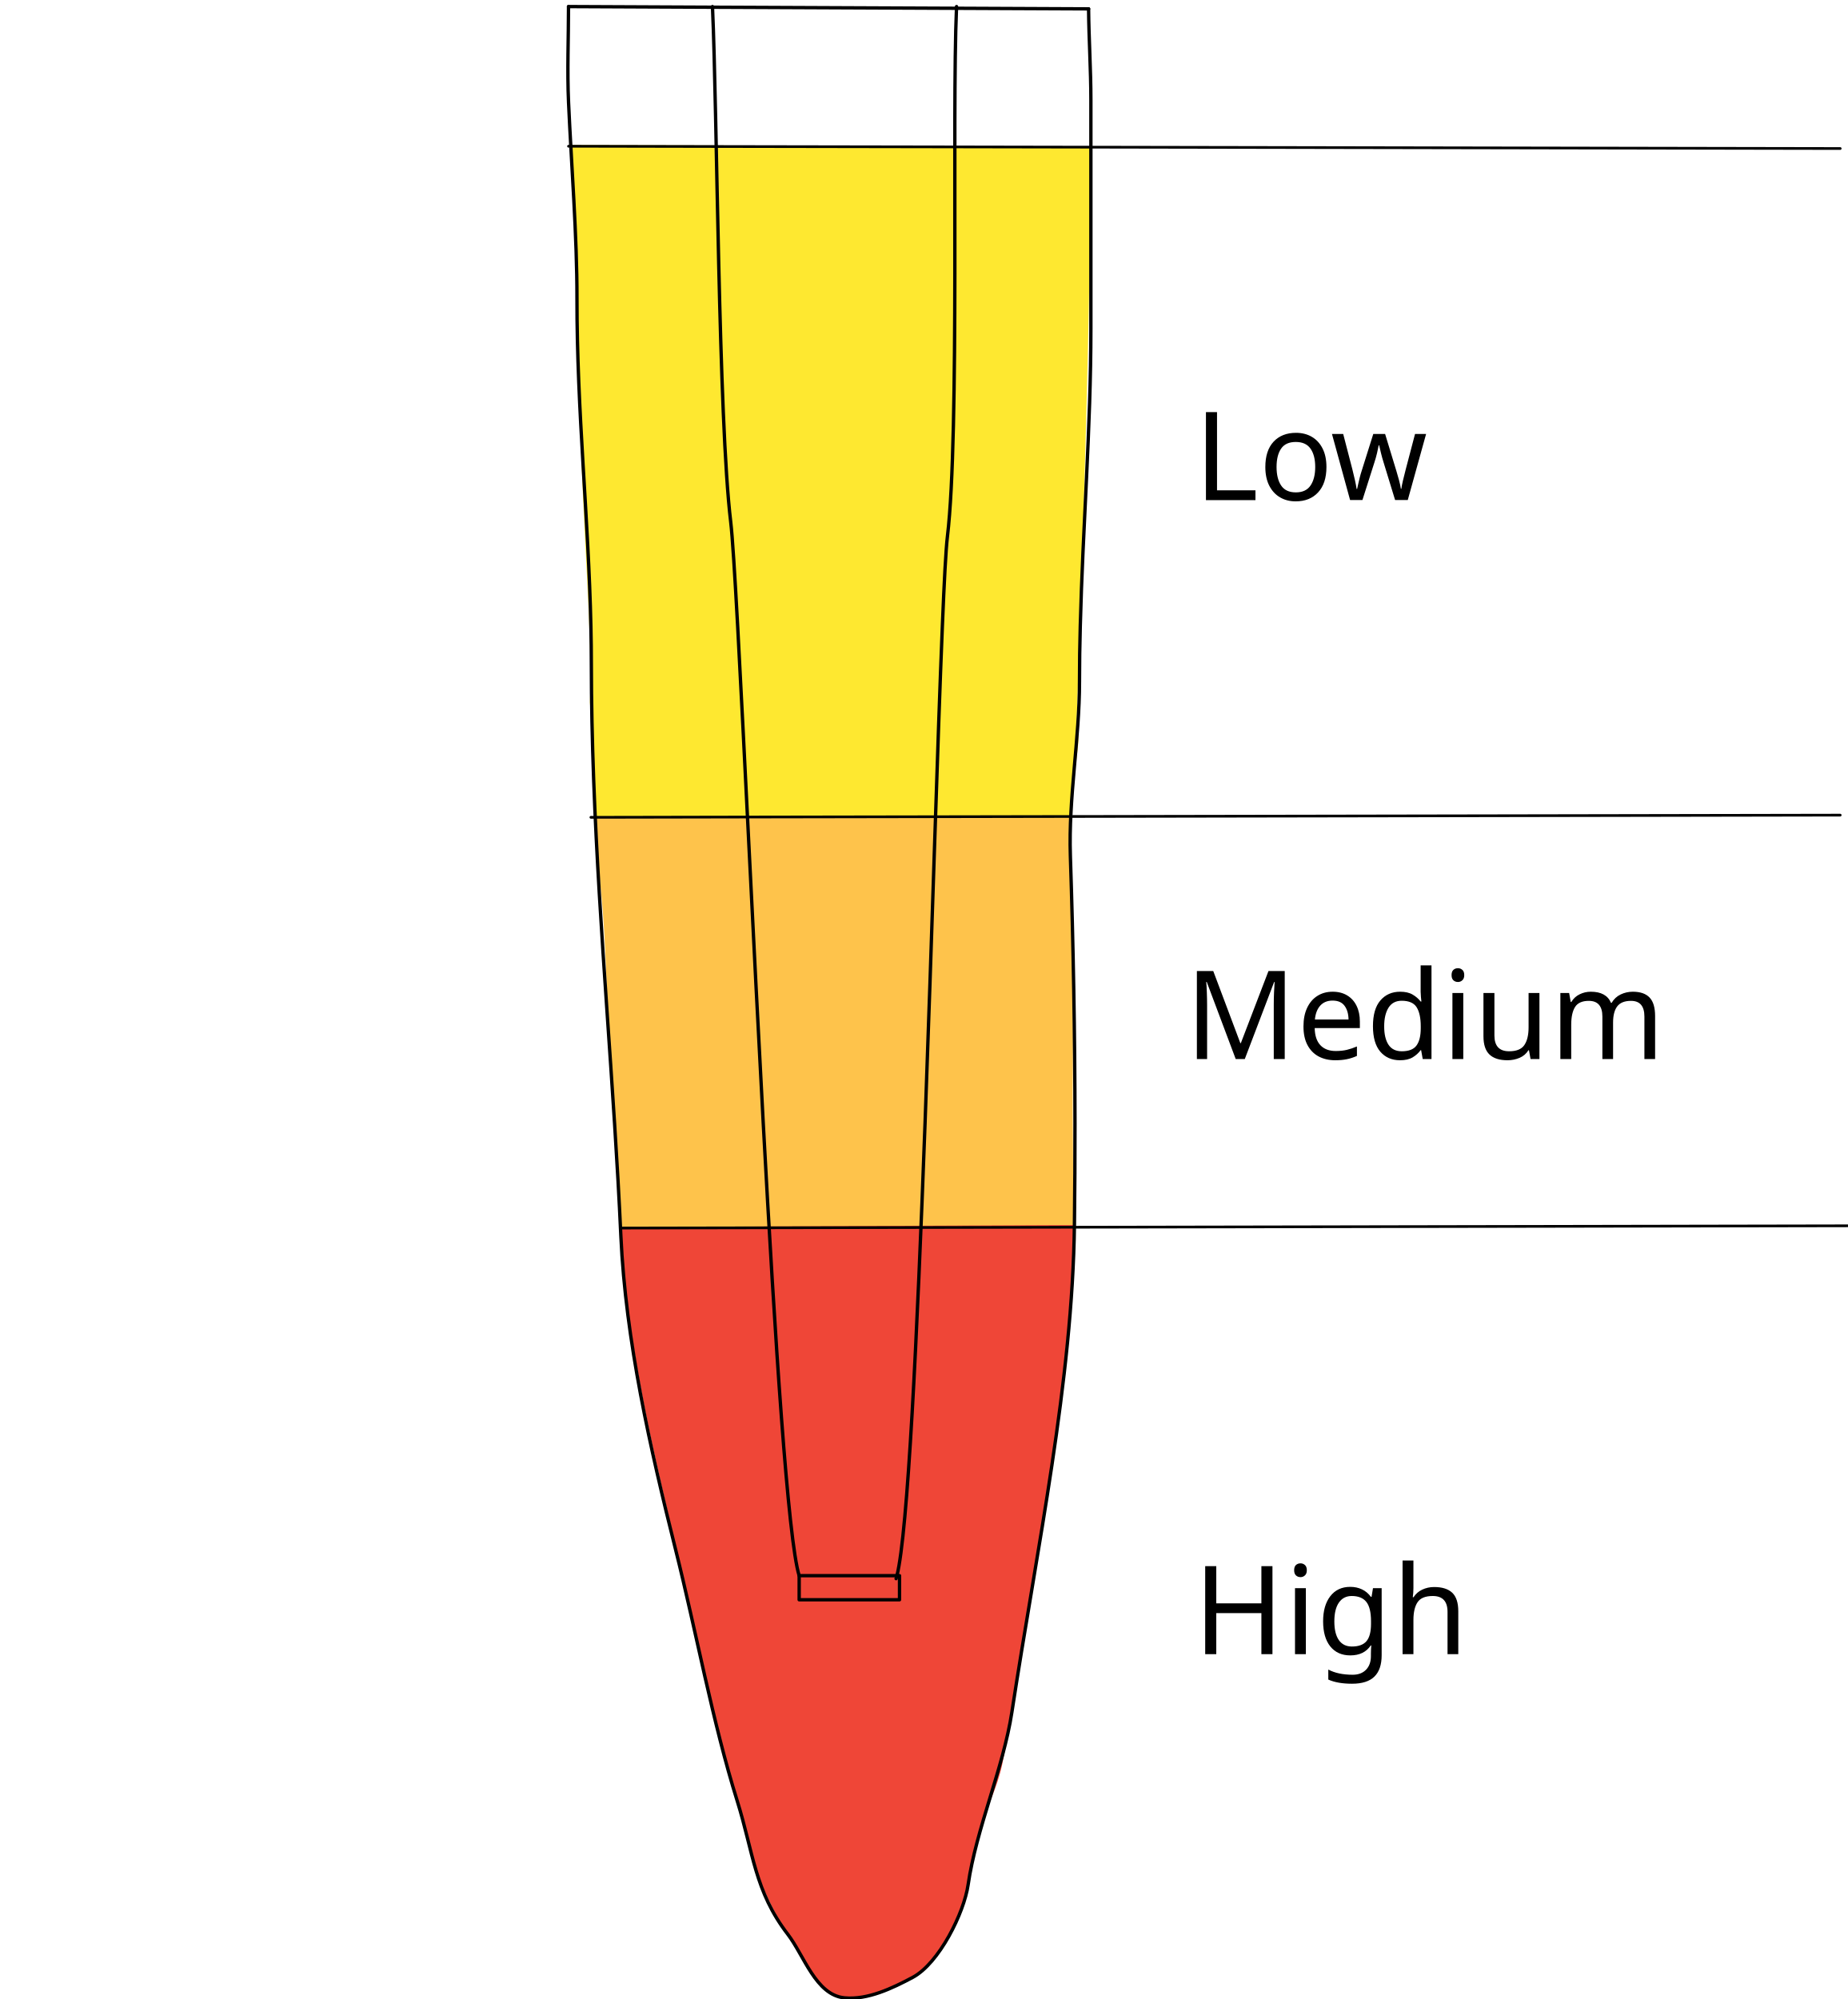
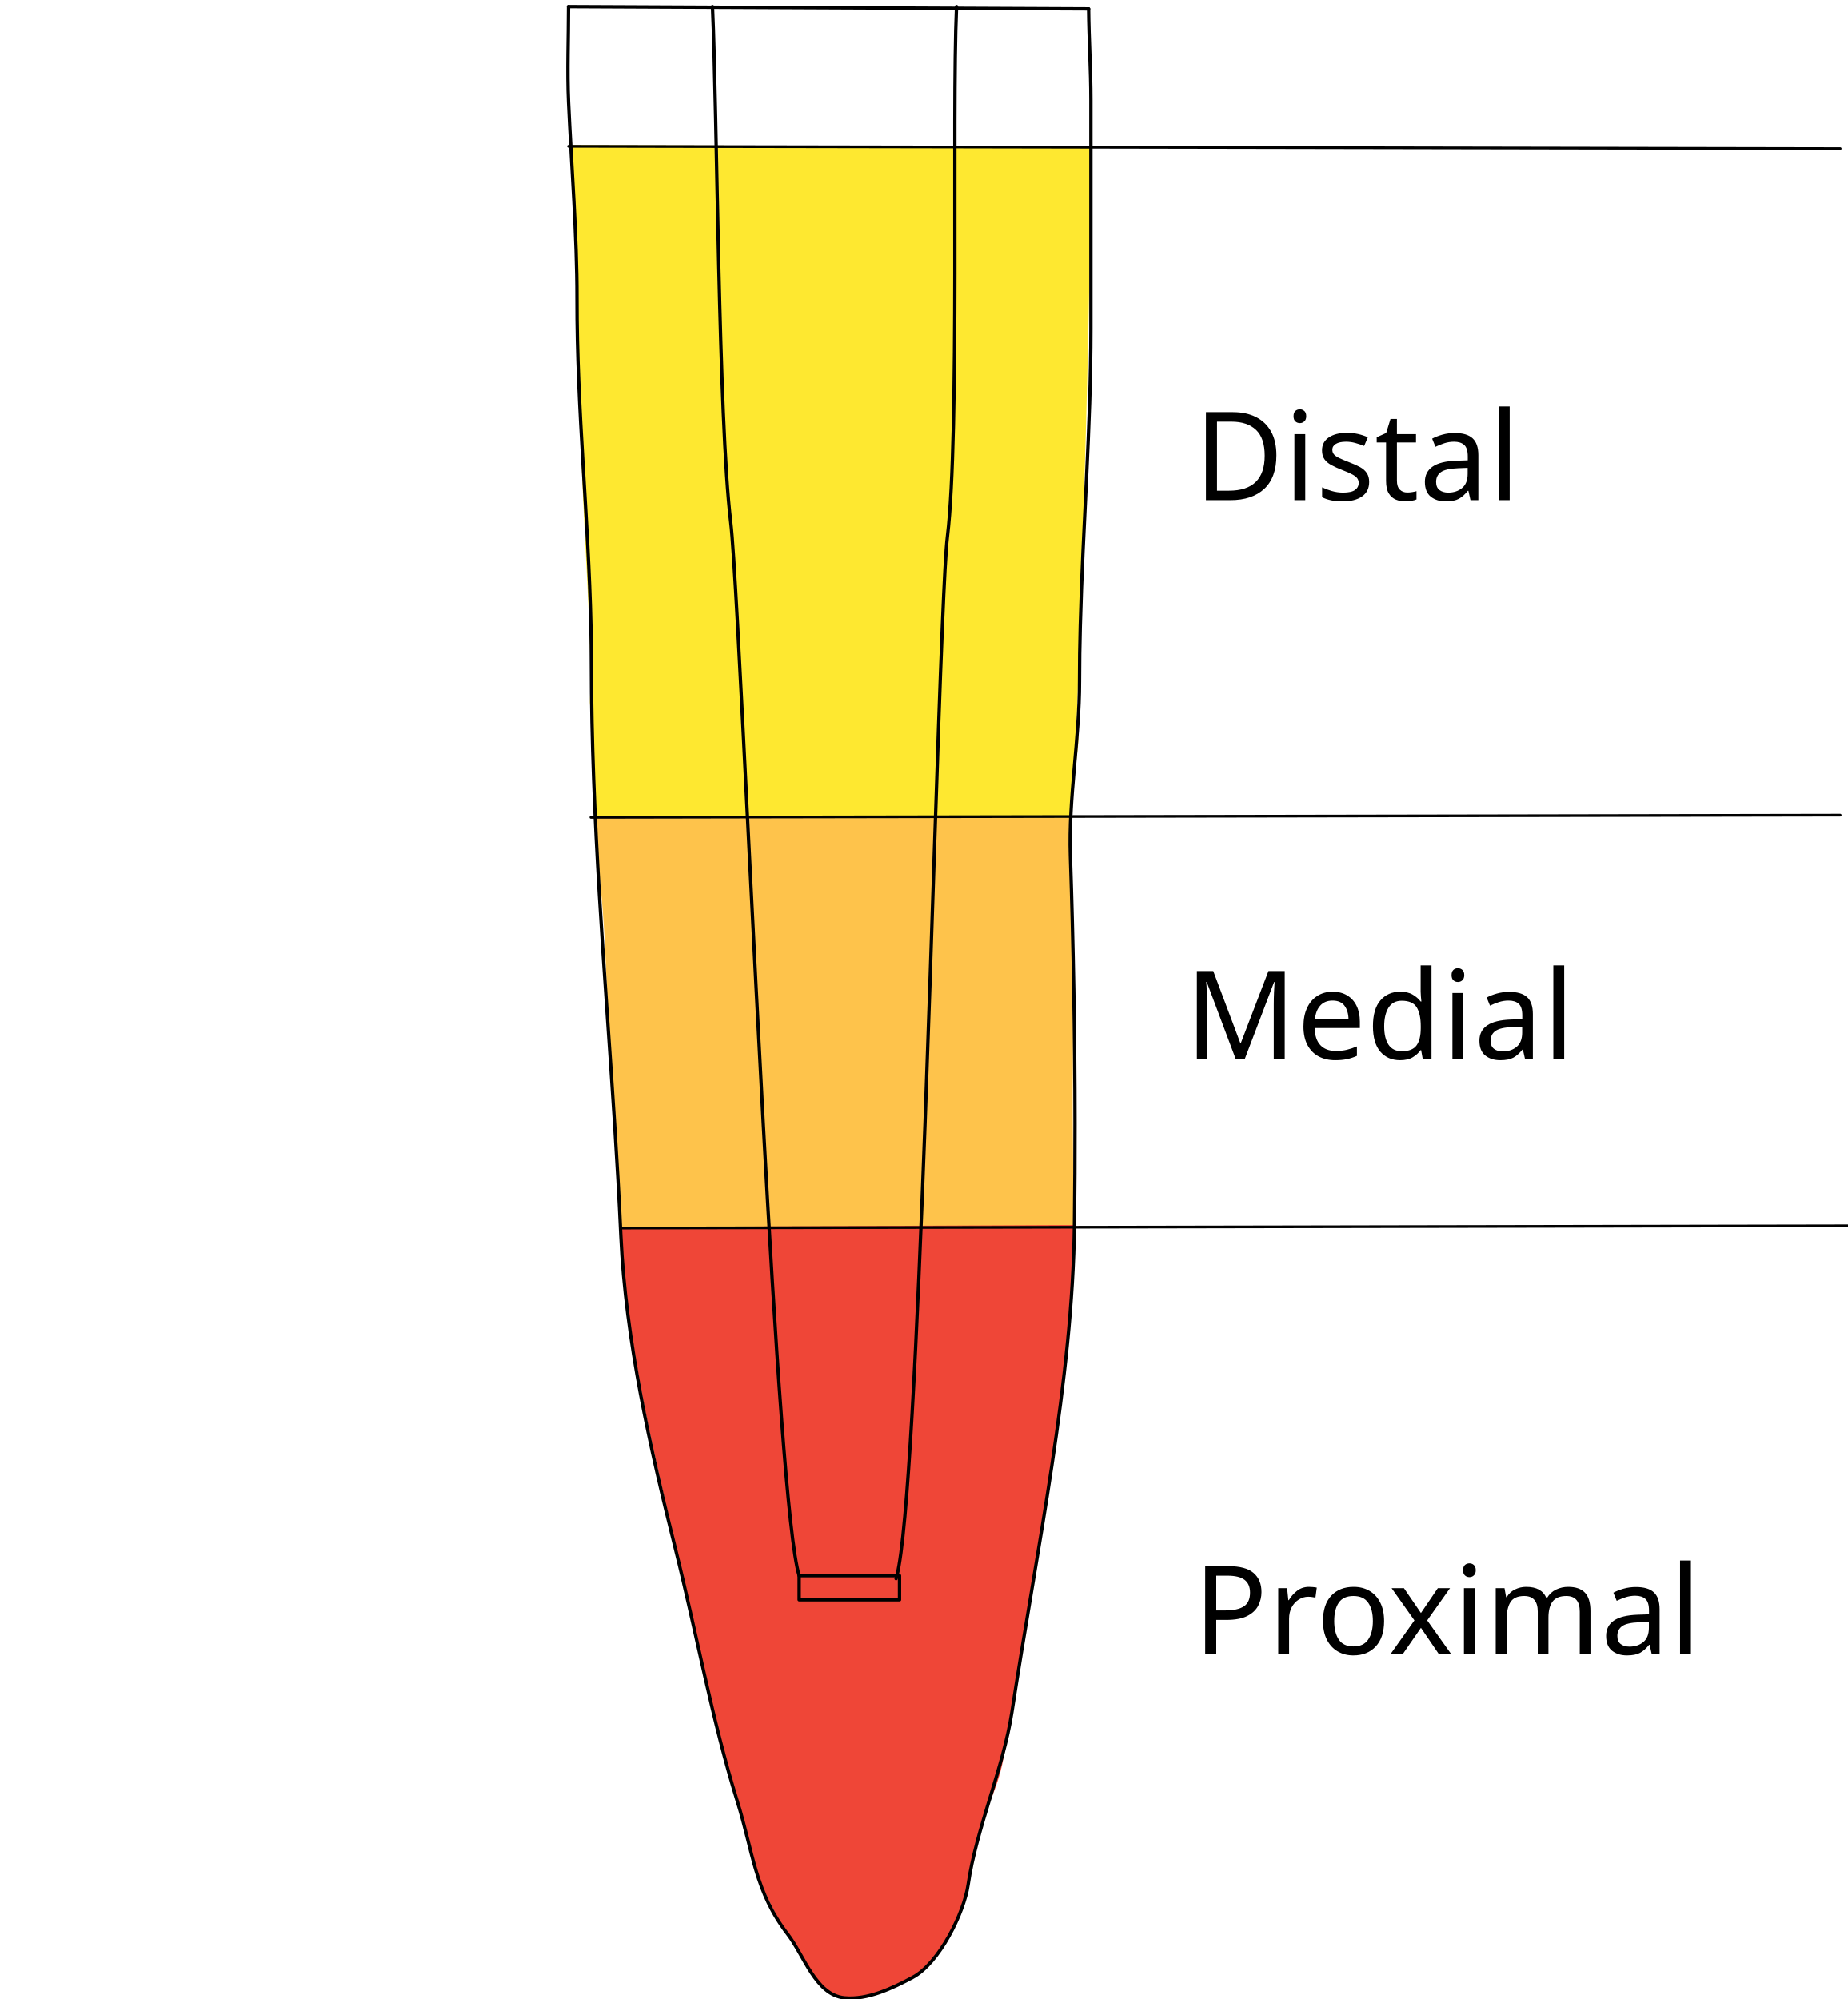
<svg xmlns="http://www.w3.org/2000/svg" version="1.1" xml:space="preserve" width="275.054" height="297.573" viewBox="0 0 275.054 297.573" class="root" id="svg2">
  <defs id="defs6" />
  <g id="g10" transform="matrix(0.5093043,0,0,-0.5093043,-14.82253,358.6933)" clip-path="none">
    <g id="g12" clip-path="none">
      <g id="g14" clip-path="none">
        <g id="g20">
          <g id="g22" />
          <g id="g28">
            <g clip-path="none" id="g30" transform="matrix(2.149574,0,0,1.308513,-314.2785,-216.6282)" mask="none">
              <g transform="translate(252.1802,375.8096)" id="g32" style="fill:#ef4637;fill-opacity:1;fill-rule:nonzero;stroke:none" class="high">
                <path d="M -5.98,53.926 53.807,54.808 C 52.7,21.729 50.007,-6.701 47.605,-29.291 c -1.627,-15.303 -2.593,-27.73 -3.777,-36.839 -0.692,-5.325 -2.08,-9.438 -2.792,-13.67 -1.652,-9.819 -2.129,-17.824 -3.857,-22.659 l -2.611,-6.882 -1.763,-3.196 -2.904,-2.724 -3.781,-2.258 -3.249,-0.915 -2.786,1.451 -2.114,4.199 -3.8,9.793 c -2.17,6.429 -3.655,11.466 -4.624,18.147 -1.137,7.833 -2.912,16.567 -4.393,26.344 -2.21,14.592 -4.262,31.099 -6.572,47.108 -3.027,20.975 -5.654,40.544 -6.8,65.57" id="path34" style="stroke-width:1.31" />
              </g>
              <g transform="translate(244.7002,521.1597)" id="g36" style="fill:#fec34b;fill-opacity:1;fill-rule:nonzero;stroke:none" class="medium">
                <path d="M -4.191,0.102 60.448,0.272 c 0.116,-14.208 0.609,-35.217 0.461,-57.53 -0.073,-11.045 0.113,-22.349 0.064,-33.742 l -61.745,-0.479 c -0.122,10.226 -0.687,19.932 -1.068,30.12 -0.601,16.064 -0.602,33.012 -1.47,45.977 -0.382,5.707 -0.407,11.003 -0.775,15.483" id="path38" style="stroke-width:0.79" />
              </g>
              <g transform="translate(237.3398,702.1694)" id="g40" style="fill:#fee830;fill-opacity:1;fill-rule:nonzero;stroke:none" class="low">
                <path d="m 0,-30.75 70.62,-0.415 c 0.299,-26.189 -1.247,-101.585 -1.829,-128.473 0.807,-3.248 -0.443,-10.519 -0.983,-21.444 l -64.535,0.06 c -0.326,12.835 -0.388,21.345 -0.668,25.758 0.419,12.921 -0.975,39.196 -1.363,64.806 C 1.024,-76.027 0.729,-60.472 0.623,-48.495 0.559,-41.296 0.254,-35.367 0,-30.75" id="path42" style="stroke-width:0.911" />
              </g>
            </g>
          </g>
        </g>
        <g id="g44" transform="translate(195.2598,702.3599)">
          <path d="m 0,0 c 0,-9.31 -0.41,-18.72 0.01,-28.01 0.82,-18.32 2.49,-38.92 2.46,-57.33 -0.04,-32.91 3.37,-63.54 4.07,-95.94 0.08,-3.62 0.13,-7.26 0.13,-10.93 0.04,-45.05 3.94,-89.57 6.8,-134.42 0.7,-10.89 1.33,-21.8 1.83,-32.741 1.41,-30.519 8.52,-61.799 16.02,-91.729 5.92,-23.59 10.75,-50.24 18.01,-73.441 4.67,-14.919 5.05,-26.279 14.74,-38.879 4.8,-6.241 8.18,-17.76 16.59,-18.6 6.74,-0.66 14.021,2.83 19.89,5.96 7.79,4.149 15.06,18.89 16.24,27.109 2.37,16.401 10.286,34.074 12.786,50.415 7.359,48.12 17.744,96.875 18.284,142.646 0.12,9.89 0.17,19.71 0.161,29.51 -0.021,26.06 -0.481,51.93 -1.351,78.21 -0.56,16.87 2.67,34.03 2.67,50.83 0,5.45 0.08,10.89 0.23,16.31 0.741,29.05 3.1,57.74 3.1,86.81 l 0,66.89 c 0,9.01 -0.6,17.79 -0.67,26.66" style="fill:none;stroke:#000000;stroke-width:0.982;stroke-linecap:round;stroke-linejoin:round;stroke-miterlimit:4;stroke-dasharray:none;stroke-opacity:1" id="path46" />
        </g>
        <g id="g48" transform="translate(291.2402,243.7393)">
          <path d="m 0,0 0.76,0 0,-7.04 -29.33,0 0,7.04 L 0,0 Z" style="fill:none;stroke:#000000;stroke-width:0.982;stroke-linecap:round;stroke-linejoin:round;stroke-miterlimit:4;stroke-dasharray:none;stroke-opacity:1" id="path50" />
        </g>
        <g id="g52" transform="translate(237.3301,702.3599)">
          <path d="m 0,0 0,-0.08 c 0.01,-0.03 0.01,-0.07 0.01,-0.11 1.4,-30.7 1.7,-120.25 5.33,-150.5 0.49,-4.11 1.18,-15.05 2.03,-30.51 1.9,-34.58 4.57,-91.74 7.48,-145.35 3.44,-63.3 7.23,-121.651 10.49,-132.071" style="fill:none;stroke:#000000;stroke-width:0.982;stroke-linecap:round;stroke-linejoin:round;stroke-miterlimit:4;stroke-dasharray:none;stroke-opacity:1" id="path54" />
        </g>
        <g id="g56" transform="translate(308.6699,702.3599)">
          <path d="m 0,0 c 0,-0.07 -0.01,-0.13 -0.01,-0.2 0,-0.1 -0.01,-0.2 -0.01,-0.3 -1.36,-31.03 0.97,-124.24 -2.65,-154.39 -0.45,-3.74 -0.94,-13.05 -1.48,-26.21 -1.38,-33.21 -3.06,-90.92 -5.06,-145.36 -2.3,-61.9 -5.019,-119.55 -8.22,-132.161 -0.08,-0.319 -0.16,-0.609 -0.24,-0.869" style="fill:none;stroke:#000000;stroke-width:0.982;stroke-linecap:round;stroke-linejoin:round;stroke-miterlimit:4;stroke-dasharray:none;stroke-opacity:1" id="path58" />
        </g>
        <g id="g60" transform="translate(195.2598,702.3599)">
          <path d="M 0,0 42.08,-0.19 113.391,-0.5 152,-0.67" style="fill:none;stroke:#000000;stroke-width:0.982;stroke-linecap:round;stroke-linejoin:round;stroke-miterlimit:4;stroke-dasharray:none;stroke-opacity:1" id="path62" />
        </g>
        <g id="g64" transform="translate(211.0626,345.3408)">
          <path d="M 0,0 43.45,0.08 90.73,0.17 134.55,0.25 358.2,0.66" style="fill:none;stroke:#000000;stroke-width:0.785;stroke-linecap:round;stroke-linejoin:round;stroke-miterlimit:4;stroke-dasharray:none;stroke-opacity:1" id="path66" />
        </g>
        <g id="g68" transform="translate(201.7998,465.3911)">
          <path d="m 0,0 42.9,0.08 59.82,0.1 40.31,0.07 222.1,0.39" style="fill:none;stroke:#000000;stroke-width:0.785;stroke-linecap:round;stroke-linejoin:round;stroke-miterlimit:4;stroke-dasharray:none;stroke-opacity:1" id="path70" />
        </g>
        <g id="g72" transform="translate(195.2598,661.5398)">
          <path d="M 0,0 42.07,-0.08 113.4,-0.2 371.67,-0.67" style="fill:none;stroke:#000000;stroke-width:0.785;stroke-linecap:round;stroke-linejoin:round;stroke-miterlimit:4;stroke-dasharray:none;stroke-opacity:1" id="path74" />
        </g>
        <text xml:space="preserve" style="font-style:normal;font-variant:normal;font-weight:normal;font-stretch:normal;font-size:36.012px;line-height:125%;font-family:Sans;-inkscape-font-specification:'Sans, Normal';text-align:start;letter-spacing:0px;word-spacing:0px;writing-mode:lr-tb;text-anchor:start;fill:#000000;fill-opacity:1;stroke:none;stroke-width:1.294px;stroke-linecap:butt;stroke-linejoin:miter;stroke-opacity:1" x="377.841" y="-220.798" id="text7175" transform="scale(1,-1)">
-           <tspan id="tspan7177" x="377.841" y="-220.798" style="font-style:normal;font-variant:normal;font-weight:normal;font-stretch:normal;font-size:36.012px;line-height:125%;font-family:Sans;-inkscape-font-specification:'Sans, Normal';text-align:start;writing-mode:lr-tb;text-anchor:start;stroke-width:1.294px">High</tspan>
+           <tspan id="tspan7177" x="377.841" y="-220.798" style="font-style:normal;font-variant:normal;font-weight:normal;font-stretch:normal;font-size:36.012px;line-height:125%;font-family:Sans;-inkscape-font-specification:'Sans, Normal';text-align:start;writing-mode:lr-tb;text-anchor:start;stroke-width:1.294px">Proximal</tspan>
        </text>
        <text xml:space="preserve" style="font-style:normal;font-variant:normal;font-weight:normal;font-stretch:normal;font-size:36.012px;line-height:125%;font-family:Sans;-inkscape-font-specification:'Sans, Normal';text-align:start;letter-spacing:0px;word-spacing:0px;writing-mode:lr-tb;text-anchor:start;fill:#000000;fill-opacity:1;stroke:none;stroke-width:1.294px;stroke-linecap:butt;stroke-linejoin:miter;stroke-opacity:1" x="375.411" y="-394.747" id="text7175-7" transform="scale(1,-1)">
-           <tspan style="stroke-width:1.294px" id="tspan7197" x="375.411" y="-394.747">Medium</tspan>
+           <tspan style="stroke-width:1.294px" id="tspan7197" x="375.411" y="-394.747">Medial</tspan>
        </text>
        <text xml:space="preserve" style="font-style:normal;font-variant:normal;font-weight:normal;font-stretch:normal;font-size:36.012px;line-height:125%;font-family:Sans;-inkscape-font-specification:'Sans, Normal';text-align:start;letter-spacing:0px;word-spacing:0px;writing-mode:lr-tb;text-anchor:start;fill:#000000;fill-opacity:1;stroke:none;stroke-width:1.294px;stroke-linecap:butt;stroke-linejoin:miter;stroke-opacity:1" x="378.059" y="-558.103" id="text7175-7-8" transform="scale(1,-1)">
-           <tspan style="stroke-width:1.294px" id="tspan7217" x="378.059" y="-558.103">Low</tspan>
+           <tspan style="stroke-width:1.294px" id="tspan7217" x="378.059" y="-558.103">Distal</tspan>
        </text>
      </g>
    </g>
  </g>
</svg>
